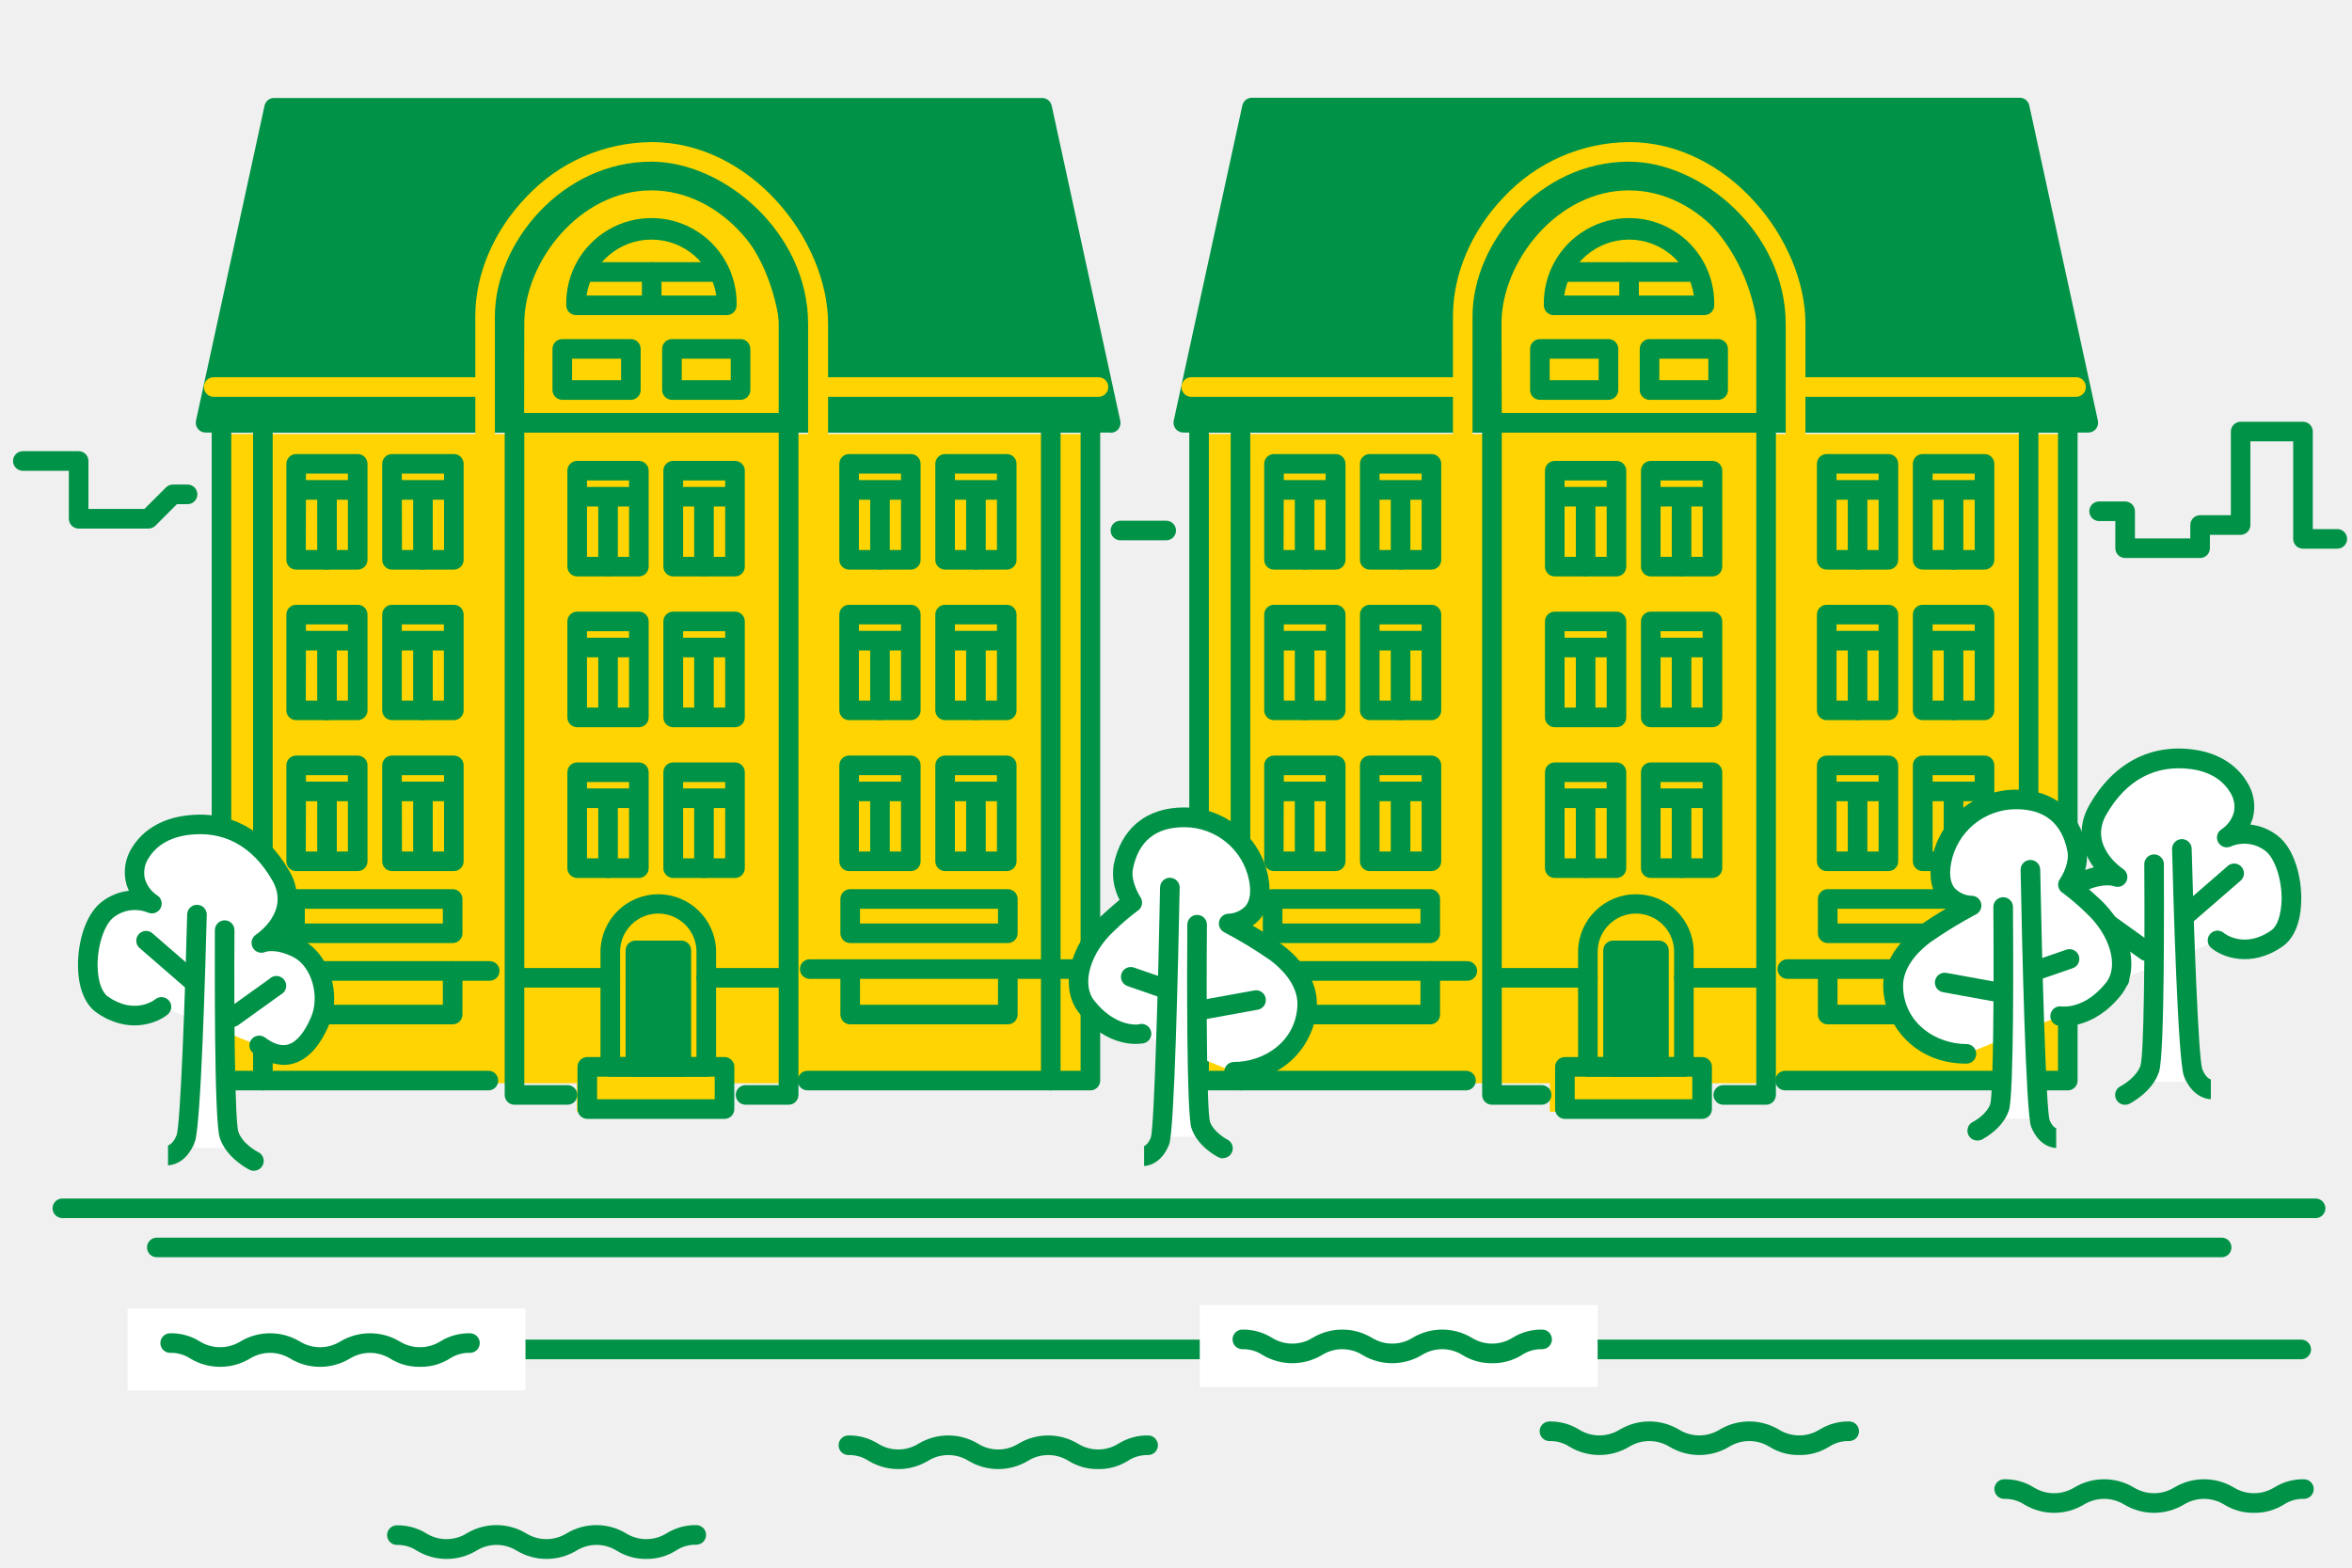
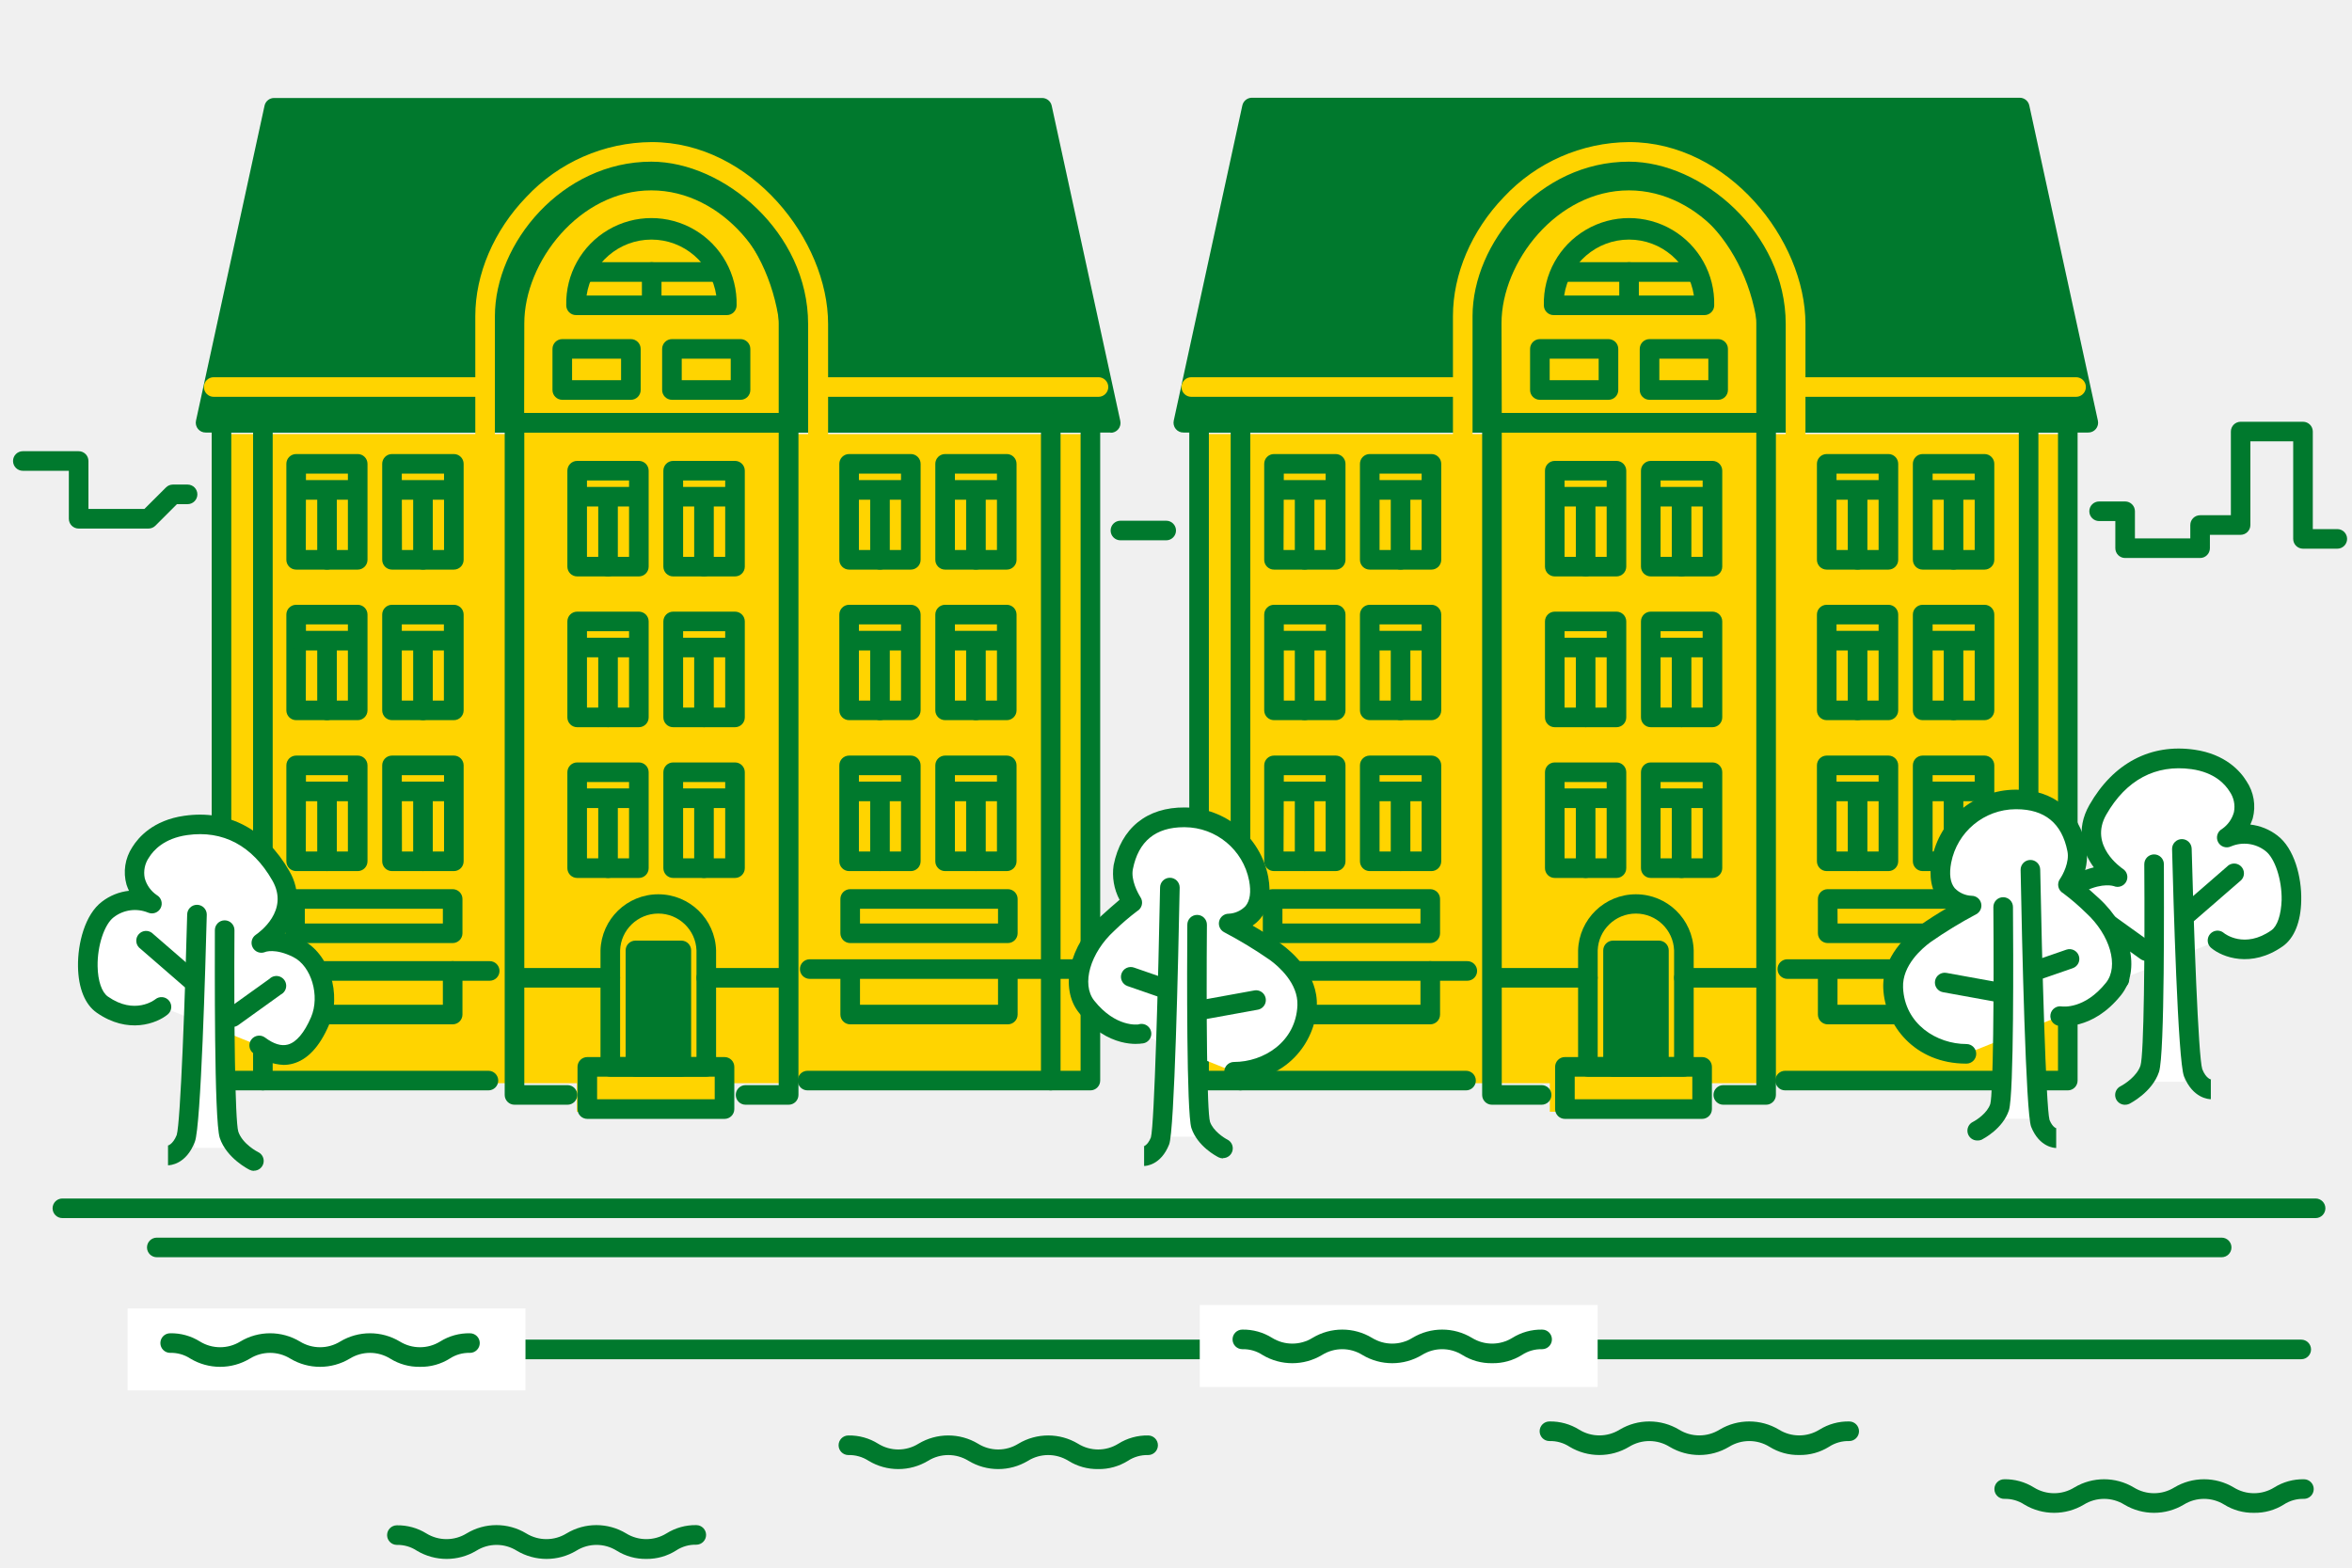
<svg xmlns="http://www.w3.org/2000/svg" viewBox="0 0 480 320">
  <defs>
-     <style>.a{fill:#009246}.b{fill:#ffd400}.c{fill:#fff}</style>
+     <style>.a{fill:#00792d}.b{fill:#ffd400}.c{fill:#fff}</style>
  </defs>
  <path class="a" d="M30.3 107.89H16.05a2 2 0 01-2-2V96.1H4.66a2 2 0 110-4h11.39a2 2 0 012 2v9.79h11.42l4.4-4.39a2 2 0 011.41-.59h3a2 2 0 010 4h-2.17l-4.39 4.39a2 2 0 01-1.42.59zM449 113.9h-15.3a2 2 0 01-2-2v-5.54h-3.31a2 2 0 110-4h5.31a2 2 0 012 2v5.54H447v-2.73a2 2 0 012-2h6.28V88.09a2 2 0 012-2H470a2 2 0 012 2V108h5a2 2 0 010 4h-7a2 2 0 01-2-2V90.09h-8.74v17.08a2 2 0 01-2 2H451v2.73a2 2 0 01-2 2zM238 110.29h-9.34a2 2 0 010-4H238a2 2 0 010 4zM226.66 86.29H42.03l13.99-64.34h156.66l13.98 64.34z" />
  <path class="a" d="M226.66 88.29H42a2 2 0 01-2-2.43l14-64.34A2 2 0 0156 20h156.68a2 2 0 011.95 1.57l14 64.34a2 2 0 01-2 2.43zm-182.15-4h179.67L211.07 24H57.63zM426.17 86.29H241.54l13.99-64.34h156.66l13.98 64.34z" />
  <path class="a" d="M426.17 88.29H241.54a2 2 0 01-2-2.43l14-64.34a2 2 0 012-1.57h156.65a2 2 0 011.95 1.57l14 64.34a2 2 0 01-2 2.43zm-182.17-4h179.69L410.57 24H257.14z" />
  <path class="b" d="M160.92 88.62V71.38h-1.47c-.22-18.81-12.24-34-27-34s-27 15.46-27 34.52a43.61 43.61 0 00.76 8.09v8.61H45.18v132.51h72.55v5.82h29.36v-5.82h74.68V88.62zM359.48 88.62V71.38H359c-.23-18.81-13.24-34-28-34s-27.05 15.46-27.05 34.52a43.61 43.61 0 00.77 8.09v8.61h-60.98v132.51h72.55v5.82h29.36v-5.82h74.68V88.62z" />
  <path class="a" d="M73 116.27H60.44a2 2 0 01-2-2V94.68a2 2 0 012-2H73a2 2 0 012 2v19.59a2 2 0 01-2 2zm-10.59-4H71V96.68h-8.56z" />
  <path class="a" d="M66.74 116.27a2 2 0 01-2-2v-12.59a2 2 0 014 0v12.59a2 2 0 01-2 2z" />
  <path class="a" d="M72.33 102H61.14a2 2 0 010-4h11.19a2 2 0 010 4zM92.62 116.27H80a2 2 0 01-2-2V94.68a2 2 0 012-2h12.62a2 2 0 012 2v19.59a2 2 0 01-2 2zm-10.59-4h8.59V96.68H82z" />
  <path class="a" d="M86.32 116.27a2 2 0 01-2-2v-12.59a2 2 0 014 0v12.59a2 2 0 01-2 2z" />
  <path class="a" d="M91.92 102H80.73a2 2 0 010-4h11.19a2 2 0 010 4zM73 147H60.44a2 2 0 01-2-2v-19.55a2 2 0 012-2H73a2 2 0 012 2V145a2 2 0 01-2 2zm-10.59-4H71v-15.55h-8.56z" />
  <path class="a" d="M66.74 147a2 2 0 01-2-2v-12.55a2 2 0 014 0V145a2 2 0 01-2 2z" />
  <path class="a" d="M72.33 132.77H61.14a2 2 0 010-4h11.19a2 2 0 110 4zM92.62 147H80a2 2 0 01-2-2v-19.55a2 2 0 012-2h12.62a2 2 0 012 2V145a2 2 0 01-2 2zM82 143h8.59v-15.55H82z" />
  <path class="a" d="M86.32 147a2 2 0 01-2-2v-12.55a2 2 0 014 0V145a2 2 0 01-2 2z" />
  <path class="a" d="M91.92 132.77H80.73a2 2 0 110-4h11.19a2 2 0 010 4zM73 177.81H60.44a2 2 0 01-2-2v-19.58a2 2 0 012-2H73a2 2 0 012 2v19.58a2 2 0 01-2 2zm-10.59-4H71v-15.58h-8.56z" />
  <path class="a" d="M66.74 177.81a2 2 0 01-2-2v-12.59a2 2 0 014 0v12.59a2 2 0 01-2 2z" />
  <path class="a" d="M72.33 163.54H61.14a2 2 0 010-4h11.19a2 2 0 110 4zM92.62 177.81H80a2 2 0 01-2-2v-19.58a2 2 0 012-2h12.62a2 2 0 012 2v19.58a2 2 0 01-2 2zm-10.59-4h8.59v-15.58H82z" />
  <path class="a" d="M86.32 177.81a2 2 0 01-2-2v-12.59a2 2 0 014 0v12.59a2 2 0 01-2 2z" />
  <path class="a" d="M91.92 163.54H80.73a2 2 0 110-4h11.19a2 2 0 010 4zM130.38 117.66h-12.59a2 2 0 01-2-2V96.08a2 2 0 012-2h12.59a2 2 0 012 2v19.58a2 2 0 01-2 2zm-10.59-4h8.59V98.08h-8.59z" />
  <path class="a" d="M124.09 117.66a2 2 0 01-2-2v-12.59a2 2 0 014 0v12.59a2 2 0 01-2 2z" />
  <path class="a" d="M129.68 103.39h-11.19a2 2 0 010-4h11.19a2 2 0 010 4zM150 117.66h-12.62a2 2 0 01-2-2V96.08a2 2 0 012-2H150a2 2 0 012 2v19.58a2 2 0 01-2 2zm-10.59-4H148V98.08h-8.59z" />
  <path class="a" d="M143.67 117.66a2 2 0 01-2-2v-12.59a2 2 0 014 0v12.59a2 2 0 01-2 2z" />
  <path class="a" d="M149.27 103.39h-11.19a2 2 0 010-4h11.19a2 2 0 010 4zM130.38 148.44h-12.59a2 2 0 01-2-2v-19.59a2 2 0 012-2h12.59a2 2 0 012 2v19.59a2 2 0 01-2 2zm-10.59-4h8.59v-15.59h-8.59z" />
  <path class="a" d="M124.09 148.44a2 2 0 01-2-2v-12.59a2 2 0 014 0v12.59a2 2 0 01-2 2z" />
  <path class="a" d="M129.68 134.17h-11.19a2 2 0 110-4h11.19a2 2 0 010 4zM150 148.44h-12.62a2 2 0 01-2-2v-19.59a2 2 0 012-2H150a2 2 0 012 2v19.59a2 2 0 01-2 2zm-10.59-4H148v-15.59h-8.59z" />
  <path class="a" d="M143.67 148.44a2 2 0 01-2-2v-12.59a2 2 0 014 0v12.59a2 2 0 01-2 2z" />
  <path class="a" d="M149.27 134.17h-11.19a2 2 0 010-4h11.19a2 2 0 010 4zM130.38 179.21h-12.59a2 2 0 01-2-2v-19.58a2 2 0 012-2h12.59a2 2 0 012 2v19.58a2 2 0 01-2 2zm-10.59-4h8.59v-15.58h-8.59z" />
  <path class="a" d="M124.09 179.21a2 2 0 01-2-2v-12.59a2 2 0 014 0v12.59a2 2 0 01-2 2z" />
  <path class="a" d="M129.68 164.94h-11.19a2 2 0 010-4h11.19a2 2 0 010 4zM150 179.21h-12.62a2 2 0 01-2-2v-19.58a2 2 0 012-2H150a2 2 0 012 2v19.58a2 2 0 01-2 2zm-10.59-4H148v-15.58h-8.59z" />
  <path class="a" d="M143.67 179.21a2 2 0 01-2-2v-12.59a2 2 0 014 0v12.59a2 2 0 01-2 2z" />
  <path class="a" d="M149.27 164.94h-11.19a2 2 0 110-4h11.19a2 2 0 110 4zM185.88 116.27h-12.59a2 2 0 01-2-2V94.68a2 2 0 012-2h12.59a2 2 0 012 2v19.59a2 2 0 01-2 2zm-10.59-4h8.59V96.68h-8.59z" />
  <path class="a" d="M179.59 116.27a2 2 0 01-2-2v-12.59a2 2 0 114 0v12.59a2 2 0 01-2 2z" />
  <path class="a" d="M185.18 102H174a2 2 0 010-4h11.19a2 2 0 010 4zM205.46 116.27h-12.58a2 2 0 01-2-2V94.68a2 2 0 012-2h12.58a2 2 0 012 2v19.59a2 2 0 01-2 2zm-10.58-4h8.58V96.68h-8.58z" />
  <path class="a" d="M199.17 116.27a2 2 0 01-2-2v-12.59a2 2 0 014 0v12.59a2 2 0 01-2 2z" />
  <path class="a" d="M204.76 102h-11.19a2 2 0 010-4h11.19a2 2 0 010 4zM185.88 147h-12.59a2 2 0 01-2-2v-19.55a2 2 0 012-2h12.59a2 2 0 012 2V145a2 2 0 01-2 2zm-10.59-4h8.59v-15.55h-8.59z" />
  <path class="a" d="M179.59 147a2 2 0 01-2-2v-12.55a2 2 0 014 0V145a2 2 0 01-2 2z" />
  <path class="a" d="M185.18 132.77H174a2 2 0 010-4h11.19a2 2 0 010 4zM205.46 147h-12.58a2 2 0 01-2-2v-19.55a2 2 0 012-2h12.58a2 2 0 012 2V145a2 2 0 01-2 2zm-10.58-4h8.58v-15.55h-8.58z" />
  <path class="a" d="M199.17 147a2 2 0 01-2-2v-12.55a2 2 0 014 0V145a2 2 0 01-2 2z" />
  <path class="a" d="M204.76 132.77h-11.19a2 2 0 010-4h11.19a2 2 0 010 4zM185.88 177.81h-12.59a2 2 0 01-2-2v-19.58a2 2 0 012-2h12.59a2 2 0 012 2v19.58a2 2 0 01-2 2zm-10.59-4h8.59v-15.58h-8.59z" />
  <path class="a" d="M179.59 177.81a2 2 0 01-2-2v-12.59a2 2 0 014 0v12.59a2 2 0 01-2 2z" />
  <path class="a" d="M185.18 163.54H174a2 2 0 010-4h11.19a2 2 0 010 4zM205.46 177.81h-12.58a2 2 0 01-2-2v-19.58a2 2 0 012-2h12.58a2 2 0 012 2v19.58a2 2 0 01-2 2zm-10.58-4h8.58v-15.58h-8.58z" />
  <path class="a" d="M199.17 177.81a2 2 0 01-2-2v-12.59a2 2 0 014 0v12.59a2 2 0 01-2 2z" />
  <path class="a" d="M204.76 163.54h-11.19a2 2 0 010-4h11.19a2 2 0 010 4zM144.14 219.77h-19.59a2 2 0 01-2-2V194a11.8 11.8 0 0123.59 0v23.78a2 2 0 01-2 1.99zm-17.59-4h15.59V194a7.8 7.8 0 00-15.59 0z" />
  <path class="a" d="M129.68 193.99h9.36v23.78h-9.36z" />
  <path class="a" d="M139.05 219.77h-9.37a2 2 0 01-2-2V194a2 2 0 012-2h9.37a2 2 0 012 2v23.78a2 2 0 01-2 1.99zm-7.37-4h5.37V196h-5.37z" />
  <path class="a" d="M222.53 222.57H164.8a2 2 0 010-4h55.73V88.29H47.2v130.28h52.48a2 2 0 010 4H45.2a2 2 0 01-2-2V86.29a2 2 0 012-2h177.33a2 2 0 012 2v134.28a2 2 0 01-2 2z" />
  <path class="a" d="M99.94 200.19H45.2a2 2 0 110-4h54.74a2 2 0 010 4zM124.55 201.59h-18.88a2 2 0 110-4h18.88a2 2 0 010 4zM160.23 201.59h-16.09a2 2 0 010-4h16.09a2 2 0 010 4zM222.53 199.81h-57.28a2 2 0 010-4h57.28a2 2 0 110 4z" />
  <path class="a" d="M160.92 225.5h-8.76a2 2 0 110-4h6.76V88.29H107V221.5h8.82a2 2 0 110 4H105a2 2 0 01-2-2V86.29a2 2 0 012-2h55.95a2 2 0 012 2V223.5a2 2 0 01-2.03 2z" />
  <path class="a" d="M160.92 88.29H105a2 2 0 01-2-2V66c0-7.4 3.18-15.11 8.72-21.17 5.88-6.43 13.43-10 21.26-10s15.37 3.54 21.25 10c5.54 6.06 8.72 13.77 8.72 21.17v20.29a2 2 0 01-2.03 2zm-53.95-4h51.95V66c0-12.55-11.34-27.14-26-27.14S107 53.47 107 66z" />
  <path class="b" d="M166.92 92.29a2 2 0 01-2-2V66.13c0-18.66-17.19-33.13-32-33.13C114.68 33 101 49.65 101 64.53v25.76a2 2 0 01-4 0V64.53c0-8.6 3.79-17.46 10.4-24.31A35.32 35.32 0 01133 29c20.26 0 36 20 36 37.13v24.16a2 2 0 01-2.08 2z" />
  <path class="a" d="M148.33 64.32h-30.77a2 2 0 01-2-2 17.39 17.39 0 1134.77 0 2 2 0 01-2 2zm-28.62-4h26.47a13.38 13.38 0 00-26.47 0zM128.75 81.61h-14a2 2 0 01-2-2v-8.39a2 2 0 012-2h14a2 2 0 012 2v8.39a2 2 0 01-2 2zm-12-4h10v-4.39h-10zM151.13 81.61h-14a2 2 0 01-2-2v-8.39a2 2 0 012-2h14a2 2 0 012 2v8.39a2 2 0 01-2 2zm-12-4h10v-4.39h-10zM92.38 192.5H60.21a2 2 0 01-2-2v-7a2 2 0 012-2h32.17a2 2 0 012 2v7a2 2 0 01-2 2zm-30.17-4h28.17v-3H62.21zM205.68 192.5h-32.17a2 2 0 01-2-2v-7a2 2 0 012-2h32.17a2 2 0 012 2v7a2 2 0 01-2 2zm-30.17-4h28.17v-3h-28.17z" />
  <path class="a" d="M133 64.32a2 2 0 01-2-2v-6.8a2 2 0 014 0v6.8a2 2 0 01-2 2z" />
  <path class="a" d="M145.73 57.52h-26.42a2 2 0 010-4h26.42a2 2 0 010 4z" />
  <path class="b" d="M97.43 81H43.61a2 2 0 010-4h53.82a2 2 0 010 4zM224.18 81h-56a2 2 0 010-4h56a2 2 0 010 4z" />
  <path class="a" d="M53.65 222.57a2 2 0 01-2-2V86.29a2 2 0 014 0v134.28a2 2 0 01-2 2zM214.44 222.57a2 2 0 01-2-2V86.29a2 2 0 014 0v134.28a2 2 0 01-2 2zM147.86 228.39h-28a2 2 0 01-2-2v-8.62a2 2 0 012-2h28a2 2 0 012 2v8.62a2 2 0 01-2 2zm-26-4h24v-4.62h-24zM92.38 209.09H60.21a2 2 0 01-2-2v-8.9a2 2 0 014 0v6.9h28.17v-6.9a2 2 0 014 0v8.9a2 2 0 01-2 2zM205.68 209.09h-32.17a2 2 0 01-2-2v-8.9a2 2 0 014 0v6.9h28.17v-6.9a2 2 0 014 0v8.9a2 2 0 01-2 2zM272.54 116.27H260a2 2 0 01-2-2V94.68a2 2 0 012-2h12.59a2 2 0 012 2v19.59a2 2 0 01-2.05 2zm-10.59-4h8.59V96.68H262z" />
  <path class="a" d="M266.25 116.27a2 2 0 01-2-2v-12.59a2 2 0 014 0v12.59a2 2 0 01-2 2z" />
  <path class="a" d="M271.84 102h-11.19a2 2 0 010-4h11.19a2 2 0 010 4zM292.13 116.27h-12.59a2 2 0 01-2-2V94.68a2 2 0 012-2h12.59a2 2 0 012 2v19.59a2 2 0 01-2 2zm-10.59-4h8.59V96.68h-8.59z" />
  <path class="a" d="M285.83 116.27a2 2 0 01-2-2v-12.59a2 2 0 014 0v12.59a2 2 0 01-2 2z" />
  <path class="a" d="M291.43 102h-11.19a2 2 0 010-4h11.19a2 2 0 010 4zM272.54 147H260a2 2 0 01-2-2v-19.55a2 2 0 012-2h12.59a2 2 0 012 2V145a2 2 0 01-2.05 2zM262 143h8.59v-15.55H262z" />
  <path class="a" d="M266.25 147a2 2 0 01-2-2v-12.55a2 2 0 014 0V145a2 2 0 01-2 2z" />
  <path class="a" d="M271.84 132.77h-11.19a2 2 0 010-4h11.19a2 2 0 010 4zM292.13 147h-12.59a2 2 0 01-2-2v-19.55a2 2 0 012-2h12.59a2 2 0 012 2V145a2 2 0 01-2 2zm-10.59-4h8.59v-15.55h-8.59z" />
  <path class="a" d="M285.83 147a2 2 0 01-2-2v-12.55a2 2 0 014 0V145a2 2 0 01-2 2z" />
  <path class="a" d="M291.43 132.77h-11.19a2 2 0 010-4h11.19a2 2 0 010 4zM272.54 177.81H260a2 2 0 01-2-2v-19.58a2 2 0 012-2h12.59a2 2 0 012 2v19.58a2 2 0 01-2.05 2zm-10.59-4h8.59v-15.58H262z" />
  <path class="a" d="M266.25 177.81a2 2 0 01-2-2v-12.59a2 2 0 014 0v12.59a2 2 0 01-2 2z" />
  <path class="a" d="M271.84 163.54h-11.19a2 2 0 010-4h11.19a2 2 0 010 4zM292.13 177.81h-12.59a2 2 0 01-2-2v-19.58a2 2 0 012-2h12.59a2 2 0 012 2v19.58a2 2 0 01-2 2zm-10.59-4h8.59v-15.58h-8.59z" />
  <path class="a" d="M285.83 177.81a2 2 0 01-2-2v-12.59a2 2 0 114 0v12.59a2 2 0 01-2 2z" />
  <path class="a" d="M291.43 163.54h-11.19a2 2 0 010-4h11.19a2 2 0 010 4zM329.89 117.66H317.3a2 2 0 01-2-2V96.08a2 2 0 012-2h12.59a2 2 0 012 2v19.58a2 2 0 01-2 2zm-10.59-4h8.59V98.08h-8.59z" />
  <path class="a" d="M323.6 117.66a2 2 0 01-2-2v-12.59a2 2 0 014 0v12.59a2 2 0 01-2 2z" />
  <path class="a" d="M329.19 103.39H318a2 2 0 010-4h11.19a2 2 0 010 4zM349.48 117.66h-12.59a2 2 0 01-2-2V96.08a2 2 0 012-2h12.59a2 2 0 012 2v19.58a2 2 0 01-2 2zm-10.59-4h8.59V98.08h-8.59z" />
  <path class="a" d="M343.18 117.66a2 2 0 01-2-2v-12.59a2 2 0 014 0v12.59a2 2 0 01-2 2z" />
  <path class="a" d="M348.78 103.39h-11.19a2 2 0 010-4h11.19a2 2 0 010 4zM329.89 148.44H317.3a2 2 0 01-2-2v-19.59a2 2 0 012-2h12.59a2 2 0 012 2v19.59a2 2 0 01-2 2zm-10.59-4h8.59v-15.59h-8.59z" />
  <path class="a" d="M323.6 148.44a2 2 0 01-2-2v-12.59a2 2 0 014 0v12.59a2 2 0 01-2 2z" />
  <path class="a" d="M329.19 134.17H318a2 2 0 010-4h11.19a2 2 0 010 4zM349.48 148.44h-12.59a2 2 0 01-2-2v-19.59a2 2 0 012-2h12.59a2 2 0 012 2v19.59a2 2 0 01-2 2zm-10.59-4h8.59v-15.59h-8.59z" />
  <path class="a" d="M343.18 148.44a2 2 0 01-2-2v-12.59a2 2 0 114 0v12.59a2 2 0 01-2 2z" />
  <path class="a" d="M348.78 134.17h-11.19a2 2 0 010-4h11.19a2 2 0 010 4zM329.89 179.21H317.3a2 2 0 01-2-2v-19.58a2 2 0 012-2h12.59a2 2 0 012 2v19.58a2 2 0 01-2 2zm-10.59-4h8.59v-15.58h-8.59z" />
  <path class="a" d="M323.6 179.21a2 2 0 01-2-2v-12.59a2 2 0 014 0v12.59a2 2 0 01-2 2z" />
  <path class="a" d="M329.19 164.94H318a2 2 0 010-4h11.19a2 2 0 010 4zM349.48 179.21h-12.59a2 2 0 01-2-2v-19.58a2 2 0 012-2h12.59a2 2 0 012 2v19.58a2 2 0 01-2 2zm-10.59-4h8.59v-15.58h-8.59z" />
  <path class="a" d="M343.18 179.21a2 2 0 01-2-2v-12.59a2 2 0 014 0v12.59a2 2 0 01-2 2z" />
  <path class="a" d="M348.78 164.94h-11.19a2 2 0 010-4h11.19a2 2 0 010 4zM385.39 116.27H372.8a2 2 0 01-2-2V94.68a2 2 0 012-2h12.59a2 2 0 012 2v19.59a2 2 0 01-2 2zm-10.59-4h8.59V96.68h-8.59z" />
  <path class="a" d="M379.1 116.27a2 2 0 01-2-2v-12.59a2 2 0 014 0v12.59a2 2 0 01-2 2z" />
  <path class="a" d="M384.69 102H373.5a2 2 0 010-4h11.19a2 2 0 010 4zM405 116.27h-12.62a2 2 0 01-2-2V94.68a2 2 0 012-2H405a2 2 0 012 2v19.59a2 2 0 01-2 2zm-10.59-4H403V96.68h-8.59z" />
  <path class="a" d="M398.68 116.27a2 2 0 01-2-2v-12.59a2 2 0 014 0v12.59a2 2 0 01-2 2z" />
  <path class="a" d="M404.27 102h-11.19a2 2 0 010-4h11.19a2 2 0 010 4zM385.39 147H372.8a2 2 0 01-2-2v-19.55a2 2 0 012-2h12.59a2 2 0 012 2V145a2 2 0 01-2 2zm-10.59-4h8.59v-15.55h-8.59z" />
  <path class="a" d="M379.1 147a2 2 0 01-2-2v-12.55a2 2 0 014 0V145a2 2 0 01-2 2z" />
  <path class="a" d="M384.69 132.77H373.5a2 2 0 010-4h11.19a2 2 0 010 4zM405 147h-12.62a2 2 0 01-2-2v-19.55a2 2 0 012-2H405a2 2 0 012 2V145a2 2 0 01-2 2zm-10.59-4H403v-15.55h-8.59z" />
  <path class="a" d="M398.68 147a2 2 0 01-2-2v-12.55a2 2 0 014 0V145a2 2 0 01-2 2z" />
  <path class="a" d="M404.27 132.77h-11.19a2 2 0 010-4h11.19a2 2 0 010 4zM385.39 177.81H372.8a2 2 0 01-2-2v-19.58a2 2 0 012-2h12.59a2 2 0 012 2v19.58a2 2 0 01-2 2zm-10.59-4h8.59v-15.58h-8.59z" />
  <path class="a" d="M379.1 177.81a2 2 0 01-2-2v-12.59a2 2 0 014 0v12.59a2 2 0 01-2 2z" />
  <path class="a" d="M384.69 163.54H373.5a2 2 0 010-4h11.19a2 2 0 010 4zM405 177.81h-12.62a2 2 0 01-2-2v-19.58a2 2 0 012-2H405a2 2 0 012 2v19.58a2 2 0 01-2 2zm-10.59-4H403v-15.58h-8.59z" />
  <path class="a" d="M398.68 177.81a2 2 0 01-2-2v-12.59a2 2 0 114 0v12.59a2 2 0 01-2 2z" />
  <path class="a" d="M404.27 163.54h-11.19a2 2 0 010-4h11.19a2 2 0 010 4zM343.65 219.77h-19.59a2 2 0 01-2-2V194a11.8 11.8 0 0123.59 0v23.78a2 2 0 01-2 1.99zm-17.59-4h15.59V194a7.8 7.8 0 00-15.59 0z" />
  <path class="a" d="M329.19 193.99h9.36v23.78h-9.36z" />
  <path class="a" d="M338.56 219.77h-9.37a2 2 0 01-2-2V194a2 2 0 012-2h9.37a2 2 0 012 2v23.78a2 2 0 01-2 1.99zm-7.37-4h5.37V196h-5.37z" />
  <path class="a" d="M422 222.57h-57.69a2 2 0 010-4H420V88.29H246.71v130.28h52.48a2 2 0 010 4h-54.48a2 2 0 01-2-2V86.29a2 2 0 012-2H422a2 2 0 012 2v134.28a2 2 0 01-2 2z" />
  <path class="a" d="M299.45 200.19h-54.74a2 2 0 110-4h54.74a2 2 0 010 4zM324.06 201.59h-18.88a2 2 0 010-4h18.88a2 2 0 010 4zM359.74 201.59h-16.09a2 2 0 010-4h16.09a2 2 0 010 4zM422 199.81h-57.24a2 2 0 010-4H422a2 2 0 010 4z" />
  <path class="a" d="M360.43 225.5h-8.74a2 2 0 010-4h6.74V88.29h-51.95V221.5h8.14a2 2 0 010 4h-10.14a2 2 0 01-2-2V86.29a2 2 0 012-2h55.95a2 2 0 012 2V223.5a2 2 0 01-2 2z" />
  <path class="a" d="M360.43 88.29h-55.95a2 2 0 01-2-2V66c0-7.4 3.18-15.11 8.72-21.17 5.88-6.43 13.43-10 21.26-10s15.37 3.54 21.25 10c5.54 6.06 8.72 13.77 8.72 21.17v20.29a2 2 0 01-2 2zm-53.95-4h51.95V66c0-12.55-11.34-27.14-26-27.14s-26 14.59-26 27.14z" />
  <path class="b" d="M366.43 92.29a2 2 0 01-2-2V66.13c0-18.66-17.19-33.13-32-33.13-18.27 0-31.91 16.65-31.91 31.53v25.76a2 2 0 11-4 0V64.53c0-8.6 3.79-17.46 10.39-24.31A35.36 35.36 0 01332.46 29c20.26 0 36 20 36 37.13v24.16a2 2 0 01-2.03 2z" />
  <path class="a" d="M347.84 64.32h-30.77a2 2 0 01-2-2 17.39 17.39 0 1134.77 0 2 2 0 01-2 2zm-28.62-4h26.47a13.38 13.38 0 00-26.47 0zM328.26 81.61h-14a2 2 0 01-2-2v-8.39a2 2 0 012-2h14a2 2 0 012 2v8.39a2 2 0 01-2 2zm-12-4h10v-4.39h-10zM350.64 81.61h-14a2 2 0 01-2-2v-8.39a2 2 0 012-2h14a2 2 0 012 2v8.39a2 2 0 01-2 2zm-12-4h10v-4.39h-10zM291.89 192.5h-32.17a2 2 0 01-2-2v-7a2 2 0 012-2h32.17a2 2 0 012 2v7a2 2 0 01-2 2zm-30.17-4h28.17v-3h-28.17zM405.19 192.5H373a2 2 0 01-2-2v-7a2 2 0 012-2h32.17a2 2 0 012 2v7a2 2 0 01-1.98 2zm-30.17-4h28.17v-3H375z" />
  <path class="a" d="M332.46 64.32a2 2 0 01-2-2v-6.8a2 2 0 114 0v6.8a2 2 0 01-2 2z" />
  <path class="a" d="M345.24 57.52h-26.42a2 2 0 010-4h26.42a2 2 0 010 4z" />
  <path class="b" d="M296.94 81h-53.82a2 2 0 010-4h53.82a2 2 0 010 4zM423.69 81h-56a2 2 0 010-4h56a2 2 0 010 4z" />
  <path class="a" d="M253.16 222.57a2 2 0 01-2-2V86.29a2 2 0 114 0v134.28a2 2 0 01-2 2zM414 222.57a2 2 0 01-2-2V86.29a2 2 0 014 0v134.28a2 2 0 01-2 2zM347.37 228.39h-28a2 2 0 01-2-2v-8.62a2 2 0 012-2h28a2 2 0 012 2v8.62a2 2 0 01-2 2zm-26-4h24v-4.62h-24zM291.89 209.09h-32.17a2 2 0 01-2-2v-8.9a2 2 0 014 0v6.9h28.17v-6.9a2 2 0 014 0v8.9a2 2 0 01-2 2zM405.19 209.09H373a2 2 0 01-2-2v-8.9a2 2 0 014 0v6.9h28.17v-6.9a2 2 0 014 0v8.9a2 2 0 01-1.98 2zM453.35 256.63H32a2 2 0 110-4h421.4a2 2 0 010 4zM472.57 248.64H12.73a2 2 0 010-4h459.84a2 2 0 110 4zM469.64 277.45H47.54a2 2 0 010-4h422.1a2 2 0 010 4z" />
  <path class="c" d="M26.04 267.08h81.2v16.73h-81.2z" />
  <path class="a" d="M85.71 279a11.1 11.1 0 01-6.08-1.68 7.84 7.84 0 00-8.24 0 11.82 11.82 0 01-12.15 0 7.84 7.84 0 00-8.24 0 11.82 11.82 0 01-12.15 0 7.11 7.11 0 00-4.12-1.17 2 2 0 010-4 11 11 0 016.07 1.68 7.86 7.86 0 008.25 0 11.82 11.82 0 0112.15 0 7.84 7.84 0 008.24 0 11.82 11.82 0 0112.15 0 7.84 7.84 0 008.24 0 11.07 11.07 0 016.08-1.68 2 2 0 010 4 7.14 7.14 0 00-4.13 1.17 11 11 0 01-6.07 1.68z" />
  <path class="c" d="M244.85 266.38h81.2v16.73h-81.2z" />
  <path class="a" d="M304.52 278.26a11.1 11.1 0 01-6.08-1.68 7.78 7.78 0 00-8.24 0 11.82 11.82 0 01-12.15 0 7.78 7.78 0 00-8.24 0 11.82 11.82 0 01-12.15 0 7.1 7.1 0 00-4.12-1.18 2 2 0 110-4 11.09 11.09 0 016.08 1.69 7.84 7.84 0 008.24 0 11.76 11.76 0 0112.15 0 7.84 7.84 0 008.24 0 11.76 11.76 0 0112.15 0 7.84 7.84 0 008.24 0 11.09 11.09 0 016.08-1.69 2 2 0 010 4 7.1 7.1 0 00-4.12 1.18 11.1 11.1 0 01-6.08 1.68zM367.19 297a11.06 11.06 0 01-6.07-1.68 7.84 7.84 0 00-8.24 0 11.82 11.82 0 01-12.15 0 7.86 7.86 0 00-8.25 0 11.82 11.82 0 01-12.15 0 7.18 7.18 0 00-4.12-1.17 2 2 0 110-4 11.1 11.1 0 016.08 1.68 7.84 7.84 0 008.24 0 11.82 11.82 0 0112.15 0 7.84 7.84 0 008.24 0 11.82 11.82 0 0112.15 0 7.84 7.84 0 008.24 0 11.1 11.1 0 016.08-1.68 2 2 0 010 4 7.18 7.18 0 00-4.12 1.17 11.1 11.1 0 01-6.08 1.68zM131.93 318.21a11.06 11.06 0 01-6.07-1.68 7.78 7.78 0 00-8.24 0 11.84 11.84 0 01-12.16 0 7.78 7.78 0 00-8.24 0 11.82 11.82 0 01-12.15 0 7.1 7.1 0 00-4.07-1.18 2 2 0 110-4 11.09 11.09 0 016 1.65 7.84 7.84 0 008.24 0 11.76 11.76 0 0112.15 0 7.84 7.84 0 008.24 0 11.76 11.76 0 0112.15 0 7.84 7.84 0 008.24 0 11.09 11.09 0 016.08-1.69 2 2 0 010 4 7.1 7.1 0 00-4.12 1.18 11.1 11.1 0 01-6.05 1.72zM224.12 299.87a11.09 11.09 0 01-6.08-1.69 7.84 7.84 0 00-8.24 0 11.76 11.76 0 01-12.15 0 7.84 7.84 0 00-8.24 0 11.76 11.76 0 01-12.15 0 7.21 7.21 0 00-4.12-1.17 2 2 0 010-4 11.06 11.06 0 016.07 1.68 7.78 7.78 0 008.24 0 11.82 11.82 0 0112.15 0 7.78 7.78 0 008.24 0 11.84 11.84 0 0112.16 0 7.78 7.78 0 008.24 0 11.06 11.06 0 016.07-1.68 2 2 0 010 4 7.18 7.18 0 00-4.12 1.17 11.05 11.05 0 01-6.07 1.69zM460 308.8a11.1 11.1 0 01-6.08-1.68 7.84 7.84 0 00-8.24 0 11.82 11.82 0 01-12.15 0 7.84 7.84 0 00-8.24 0 11.82 11.82 0 01-12.15 0 7.13 7.13 0 00-4.12-1.17 2 2 0 010-4 11.06 11.06 0 016.07 1.68 7.84 7.84 0 008.24 0 11.82 11.82 0 0112.15 0 7.86 7.86 0 008.25 0 11.82 11.82 0 0112.15 0 7.84 7.84 0 008.24 0 11.06 11.06 0 016.07-1.68 2 2 0 010 4 7.13 7.13 0 00-4.12 1.17 11.06 11.06 0 01-6.07 1.68z" />
  <path class="c" d="M439.54 172.63h6.2v48.18h-6.2z" />
  <path class="c" d="M432.58 200c-4.28 3.2-9 3-12.42-5-2.29-5.35 0-12.56 4.57-14.84s7.44-1.12 7.44-1.12-8.58-5.73-4-13.73 11.41-11.41 19.41-10.27c8.6 1.23 11.41 8 10.27 11.42a7.89 7.89 0 01-3.42 4.56 9.07 9.07 0 019.13 1.14c4.57 3.43 5.82 16.14 1.14 19.41-6.86 4.8-12.1.46-12.1.46" />
  <path class="a" d="M427.61 203.88a7.61 7.61 0 01-1.9-.24c-3-.81-5.48-3.46-7.38-7.88-2.72-6.32-.09-14.62 5.51-17.42a16 16 0 013.47-1.29c-2.32-3.16-3.78-7.7-.89-12.76 4.88-8.54 12.49-12.54 21.43-11.26 6.34.91 9.37 4.4 10.6 6.4a9.32 9.32 0 011.29 7.63c-.15.45-.32.86-.49 1.25a11.05 11.05 0 015.5 2.22c3.49 2.62 5 8.54 4.89 13.25-.07 4.4-1.42 7.74-3.8 9.4-6.42 4.49-12.31 2.2-14.52.36a2 2 0 112.55-3.08c.15.13 4.21 3.27 9.67-.56 1.25-.87 2-3.24 2.1-6.19.07-4.16-1.38-8.54-3.29-10a7 7 0 00-7.05-.94 2 2 0 01-1.82-3.56 6.13 6.13 0 002.42-3.41 5.48 5.48 0 00-.89-4.26c-.87-1.4-3-3.87-7.77-4.54-7.3-1-13.32 2.17-17.39 9.29-3.6 6.3 3.1 10.87 3.39 11.06a2 2 0 01-1.87 3.52s-2.2-.74-5.78 1-5.49 7.93-3.63 12.27c1.37 3.2 3 5.13 4.74 5.59 1.34.36 2.9-.12 4.64-1.42a2 2 0 012.4 3.2 10.37 10.37 0 01-6.13 2.37z" />
  <path class="a" d="M433.65 225.51a2 2 0 01-.88-3.79c.88-.45 3.35-2.07 4.06-4.2s.91-22.84.78-41.12a2 2 0 012-2 2 2 0 012 2c0 6.46.21 38.85-1 42.41-1.39 4.17-5.91 6.43-6.1 6.53a2.09 2.09 0 01-.86.17zM451.19 224.37c-.37 0-3.66-.13-5.48-4.68-1.24-3.09-2.17-36.27-2.43-46.36a2 2 0 012-2.05 2 2 0 012 1.95c.41 16.05 1.35 42.47 2.16 45 .79 2 1.82 2.13 1.86 2.13h-.11z" />
  <path class="c" d="M429.33 187.93l8.64 6.21" />
  <path class="a" d="M438 196.14a2 2 0 01-1.17-.38l-8.63-6.2a2 2 0 112.33-3.25l8.63 6.2a2 2 0 01-1.16 3.63z" />
  <path class="c" d="M446.59 186.4l9.22-7.98" />
  <path class="a" d="M446.6 188.4a2 2 0 01-1.52-.69 2 2 0 01.21-2.82l9.21-8a2 2 0 112.62 3l-9.22 8a2 2 0 01-1.3.51z" />
  <path class="c" d="M39.74 186.12h6.2v48.18h-6.2z" />
  <path class="c" d="M52.9 213.44c4.28 3.2 9 3 12.42-5 2.29-5.35 0-12.56-4.57-14.85s-7.44-1.11-7.44-1.11 8.58-5.74 4-13.73-11.41-11.41-19.4-10.27c-8.61 1.23-11.42 8-10.28 11.41a7.89 7.89 0 003.43 4.57 9.09 9.09 0 00-9.14 1.14c-4.56 3.43-5.82 16.14-1.14 19.41 6.86 4.8 12.1.46 12.1.46" />
  <path class="a" d="M57.87 217.37A10.46 10.46 0 0151.7 215a2 2 0 012.4-3.21c1.74 1.31 3.3 1.79 4.64 1.43 1.73-.46 3.37-2.4 4.74-5.59 1.86-4.35.07-10.42-3.62-12.27s-5.74-1.07-5.83-1a2 2 0 01-2.48-1 2 2 0 01.65-2.55c.71-.48 6.9-4.92 3.39-11.07-4.07-7.12-10.09-10.32-17.39-9.28-4.73.67-6.9 3.13-7.77 4.54a5.48 5.48 0 00-.89 4.26 6.08 6.08 0 002.46 3.45 2 2 0 01-1.79 3.57 7.08 7.08 0 00-7 .95c-1.91 1.44-3.36 5.82-3.29 10 .05 3 .85 5.32 2.1 6.19 5.46 3.82 9.52.69 9.69.55a2 2 0 012.8.3 2 2 0 01-.27 2.79c-2.21 1.84-8.1 4.13-14.52-.36-2.38-1.67-3.73-5-3.8-9.4-.08-4.71 1.41-10.63 4.89-13.25a11 11 0 015.51-2.22 13 13 0 01-.5-1.25 9.32 9.32 0 011.18-7.66c1.24-2 4.26-5.5 10.6-6.4 8.94-1.28 16.55 2.72 21.43 11.26a11.15 11.15 0 01-.89 12.76 16.24 16.24 0 013.47 1.28c5.6 2.8 8.23 11.11 5.51 17.43-1.9 4.42-4.38 7.07-7.37 7.87a7.26 7.26 0 01-1.88.25z" />
  <path class="a" d="M51.83 239a2 2 0 01-.88-.21c-.19-.09-4.71-2.35-6.1-6.52-1.18-3.56-1-36-1-42.41a2 2 0 012-2 2 2 0 012 2c-.12 18.27.11 38.9.78 41.12.85 2.56 4 4.18 4.06 4.19a2 2 0 01-.88 3.8zM34.29 237.86v-4a.31.31 0 00-.11 0s1.07-.16 1.88-2.17c.79-2.5 1.73-28.92 2.14-45a2 2 0 012-2 2 2 0 012 2c-.26 10.09-1.19 43.26-2.43 46.36-1.77 4.68-5.11 4.81-5.48 4.81z" />
  <path class="c" d="M56.15 201.42l-8.64 6.2" />
  <path class="a" d="M47.52 209.62a2 2 0 01-1.17-3.62l8.65-6.2a2 2 0 112.32 3.2l-8.64 6.21a2 2 0 01-1.16.41z" />
  <path class="c" d="M38.89 199.89l-9.22-7.98" />
  <path class="a" d="M38.89 201.89a2 2 0 01-1.31-.49l-9.22-8a2 2 0 012.62-3l9.22 8a2 2 0 01-1.31 3.51z" />
  <path class="c" d="M408.81 185.13h5.57v43.25h-5.57z" />
  <path class="c" d="M401.27 215.11c-6.83 0-14.56-4.7-14.93-13.46-.22-5.16 3.94-9.13 6.44-11a90.25 90.25 0 019.59-5.84s-7.84 0-6.14-9.12a15.53 15.53 0 0115.09-12.53c5.65-.06 11 2.47 12.56 10.16.71 3.57-1.85 7.23-1.85 7.23s.79.38 5 4.26c5.72 5.24 7.65 12.79 4.31 17-5.25 6.61-10.89 5.58-10.89 5.58" />
  <path class="a" d="M401.27 217.11c-10.57 0-16.61-7.92-16.93-15.37-.27-6.44 5-11 7.25-12.67 1.84-1.34 4-2.69 5.86-3.77a7.36 7.36 0 01-1.59-1.44c-1.73-2.07-2.26-4.93-1.6-8.5a17.49 17.49 0 0117-14.17h.19c7.64 0 12.87 4.29 14.35 11.79a11.57 11.57 0 01-1.2 7.07c1.13.93 2.56 2.21 3.78 3.33 6.54 6 8.53 14.65 4.52 19.7-5.93 7.45-12.54 6.35-12.82 6.3a2 2 0 01.72-3.94c.16 0 4.6.64 9-4.85 2.67-3.36.84-9.75-4.09-14.26a45.79 45.79 0 00-4.65-4 2 2 0 01-.67-2.9c.58-.82 2-3.47 1.53-5.69-1.12-5.68-4.63-8.56-10.42-8.56h-.16a13.47 13.47 0 00-13.14 10.92c-.44 2.32-.2 4.07.72 5.19a5.05 5.05 0 003.47 1.56 2 2 0 01.91 3.77 89.22 89.22 0 00-9.3 5.68c-1.75 1.28-5.81 4.76-5.62 9.27.31 7.5 6.9 11.54 12.93 11.54a2 2 0 010 4z" />
  <path class="a" d="M403.52 232.8a2 2 0 01-.88-3.8c.77-.39 2.93-1.8 3.54-3.65.59-2.12.77-22.3.63-40.21a2 2 0 012-2 2 2 0 012 2c.07 8.94.22 38.36-.83 41.51-1.26 3.76-5.14 5.76-5.58 6a2 2 0 01-.88.15zM419.63 234.33c-.34 0-3.42-.12-5.11-4.33-1.09-2.73-1.87-37.57-2.15-52.43a2 2 0 014-.07c.35 18.37 1.17 48.49 1.9 51.1.64 1.59 1.46 1.74 1.49 1.74h-.13z" />
  <path class="c" d="M408.4 202.62l-11.52-2.09" />
  <path class="a" d="M408.4 204.62a2.19 2.19 0 01-.36 0l-11.52-2.09a2 2 0 11.72-3.94l11.52 2.09a2 2 0 01-.36 4z" />
  <path class="c" d="M416.26 197.85l6.1-2.11" />
  <path class="a" d="M416.26 199.85a2 2 0 01-.65-3.89l6.09-2.11a2 2 0 111.31 3.78l-6.09 2.11a2.17 2.17 0 01-.66.11z" />
  <path class="c" d="M238.75 188.78h5.57v43.25h-5.57z" />
  <path class="c" d="M251.85 218.77c6.83 0 14.56-4.71 14.93-13.46.22-5.17-3.94-9.14-6.44-11a89.05 89.05 0 00-9.6-5.83s7.85 0 6.15-9.12a15.55 15.55 0 00-15.09-12.54c-5.65 0-11 2.47-12.56 10.17-.71 3.57 1.84 7.23 1.84 7.23s-.78.37-5 4.26c-5.71 5.24-7.64 12.78-4.3 17 5.25 6.6 10.89 5.57 10.89 5.57" />
  <path class="a" d="M251.85 220.77a2 2 0 010-4c6 0 12.61-4.05 12.93-11.55.19-4.5-3.87-8-5.62-9.27a89.45 89.45 0 00-9.34-5.67 2 2 0 01.92-3.77 5.08 5.08 0 003.46-1.57c.91-1.12 1.16-2.86.72-5.19a13.47 13.47 0 00-13.14-10.9h-.16c-5.79 0-9.3 2.88-10.42 8.56-.44 2.21 1 4.86 1.53 5.7a2 2 0 01.28 1.65 2 2 0 01-.95 1.23 49 49 0 00-4.65 4c-4.93 4.51-6.76 10.91-4.1 14.26 4.39 5.52 8.93 4.87 9 4.86A2 2 0 11233 213c-.28.05-6.89 1.16-12.82-6.3-4-5-2-13.7 4.52-19.7 1.22-1.11 2.65-2.39 3.78-3.33a11.55 11.55 0 01-1.21-7.07c1.5-7.56 6.77-11.85 14.55-11.78a17.48 17.48 0 0117 14.17c.66 3.56.13 6.42-1.6 8.5a7.6 7.6 0 01-1.59 1.44 67.08 67.08 0 015.85 3.77c2.28 1.66 7.53 6.23 7.26 12.66-.28 7.48-6.32 15.41-16.89 15.41z" />
  <path class="a" d="M249.6 236.45a2 2 0 01-.88-.2c-.44-.22-4.32-2.22-5.58-6-1-3.14-.9-32.56-.83-41.5a2 2 0 012-2 2 2 0 012 2c-.14 17.9 0 38.09.63 40.23.62 1.84 2.82 3.27 3.54 3.63a2 2 0 01-.88 3.79zM233.49 238v-4h-.13s.85-.16 1.52-1.83c.7-2.53 1.52-32.65 1.87-51a2 2 0 012-2 2 2 0 012 2c-.29 14.85-1.06 49.69-2.15 52.43-1.69 4.27-4.77 4.4-5.11 4.4z" />
  <path class="c" d="M244.72 206.28l11.52-2.1" />
  <path class="a" d="M244.72 208.28a2 2 0 01-.36-4l11.52-2.09a2 2 0 11.72 3.93l-11.52 2.09a1.47 1.47 0 01-.36.07z" />
  <path class="c" d="M236.86 201.5l-6.1-2.11" />
  <path class="a" d="M236.86 203.5a1.91 1.91 0 01-.66-.11l-6.09-2.11a2 2 0 111.31-3.78l6.09 2.11a2 2 0 01-.65 3.89z" />
</svg>
